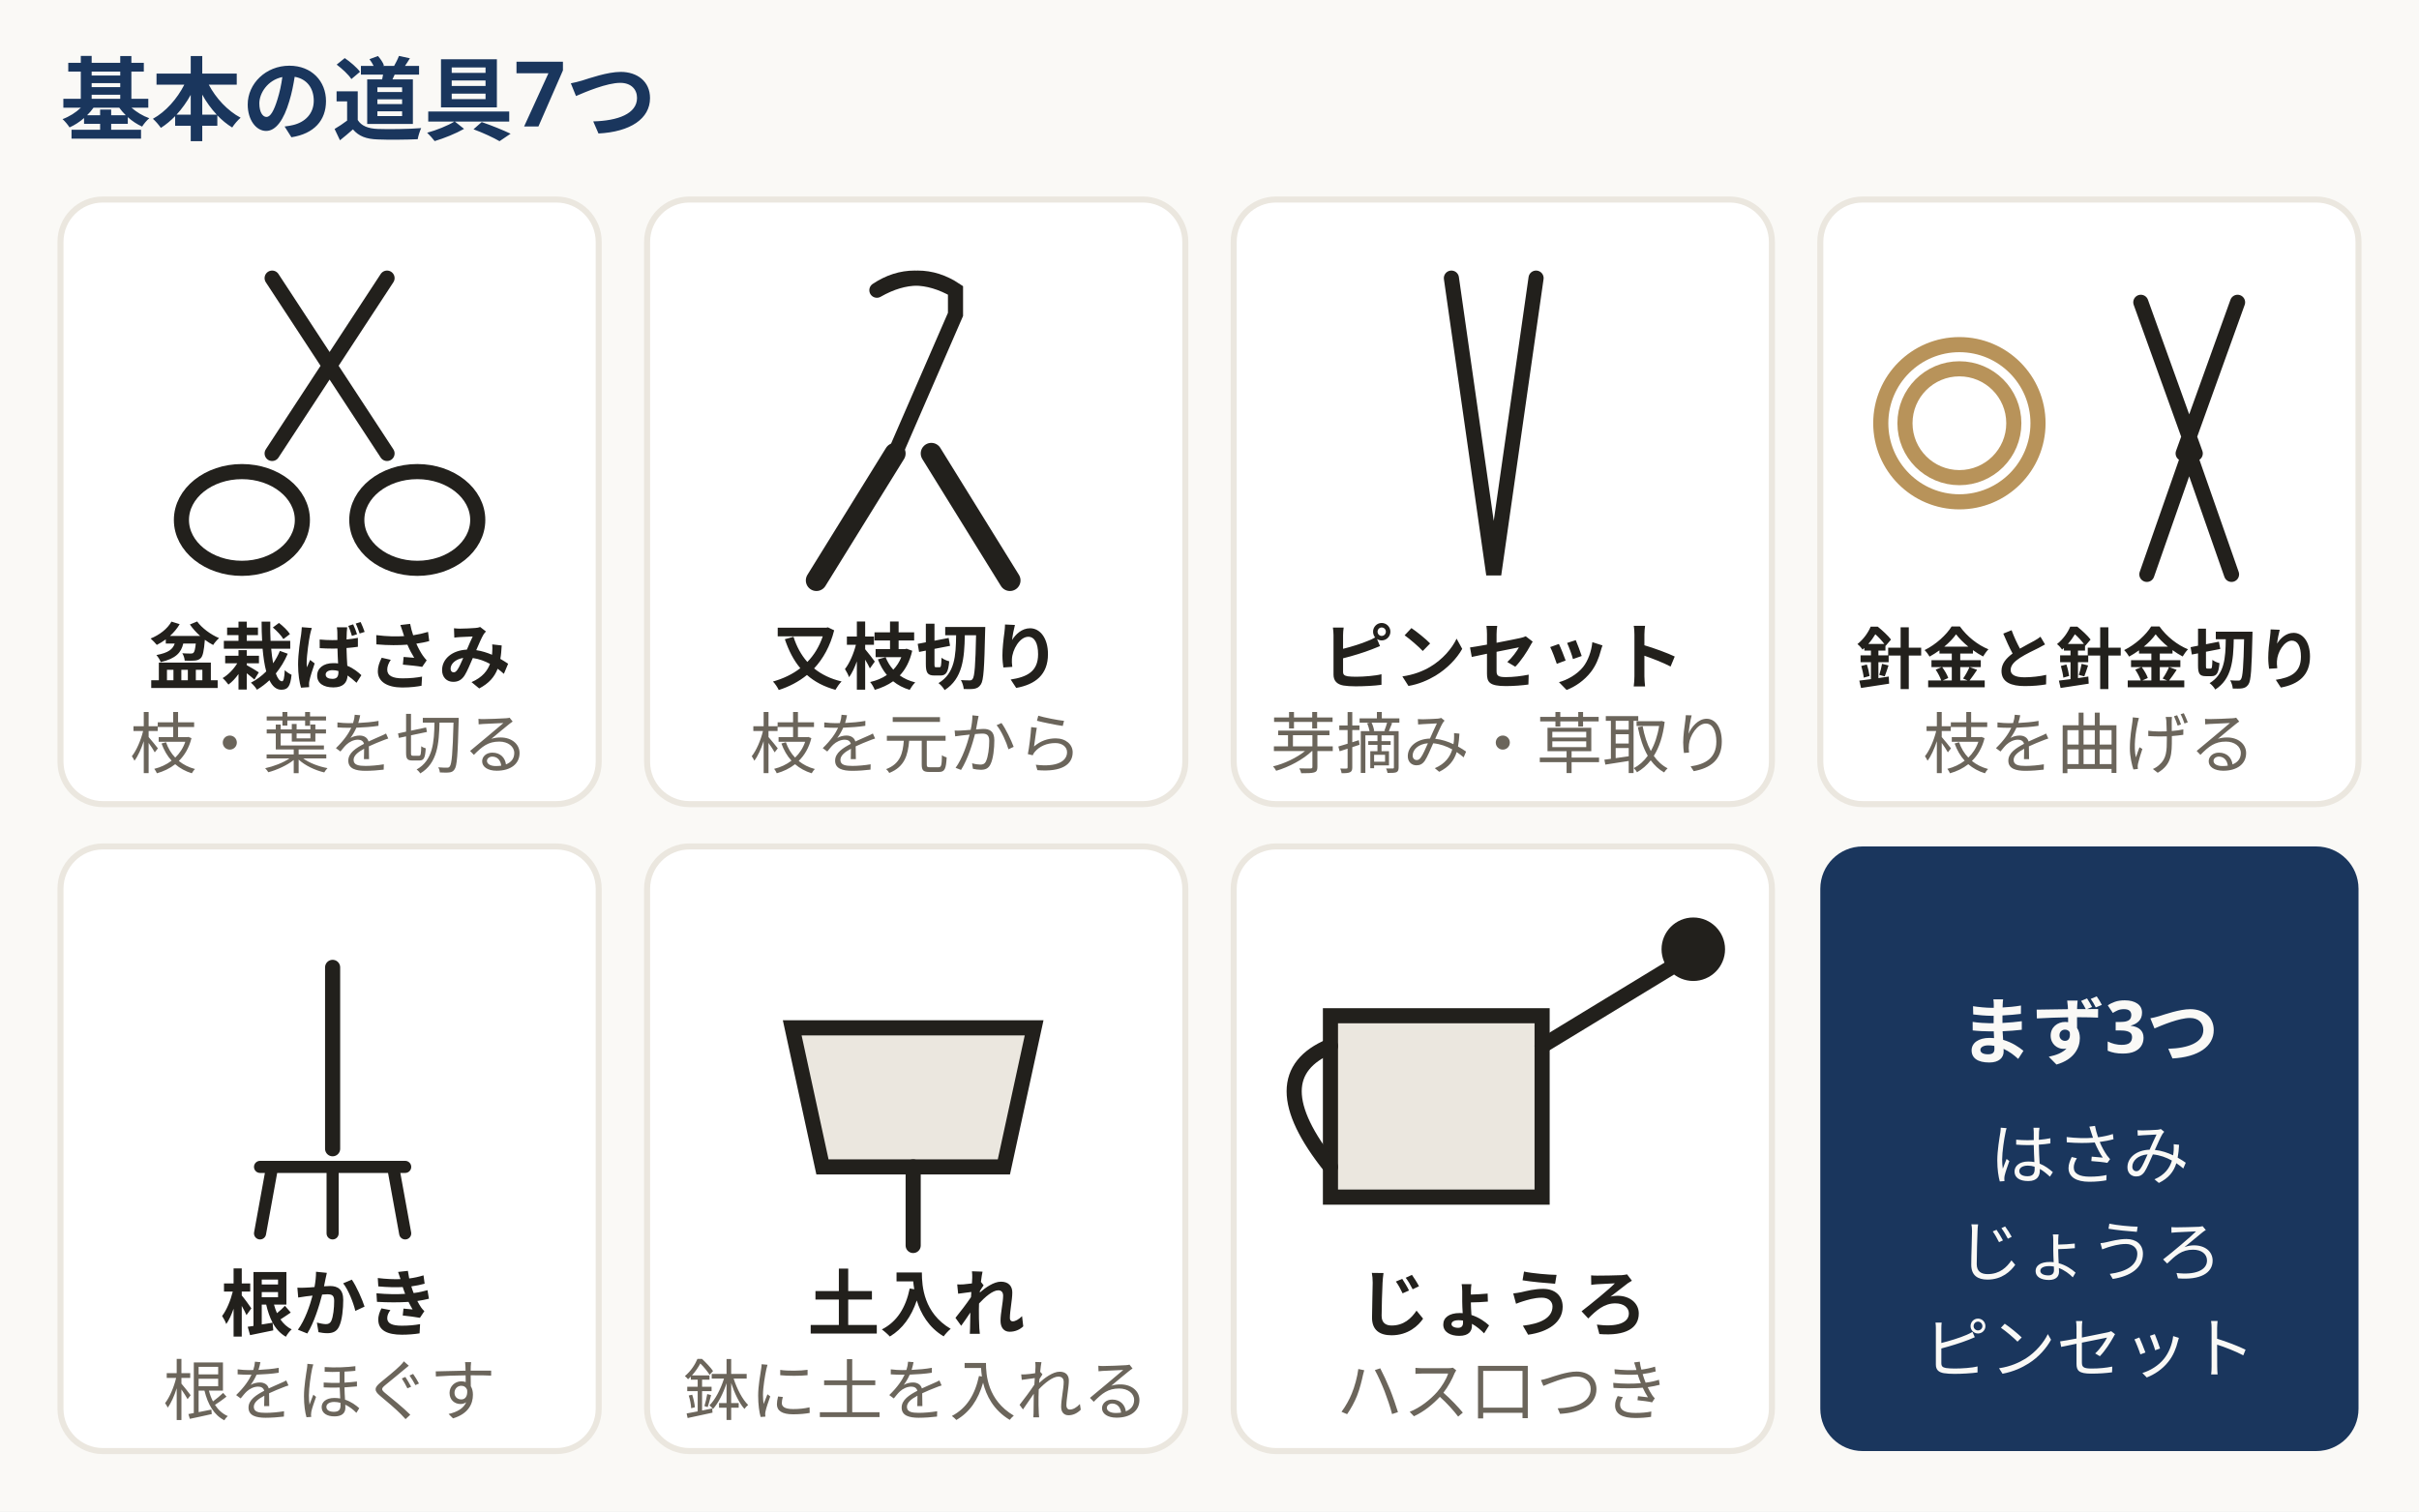
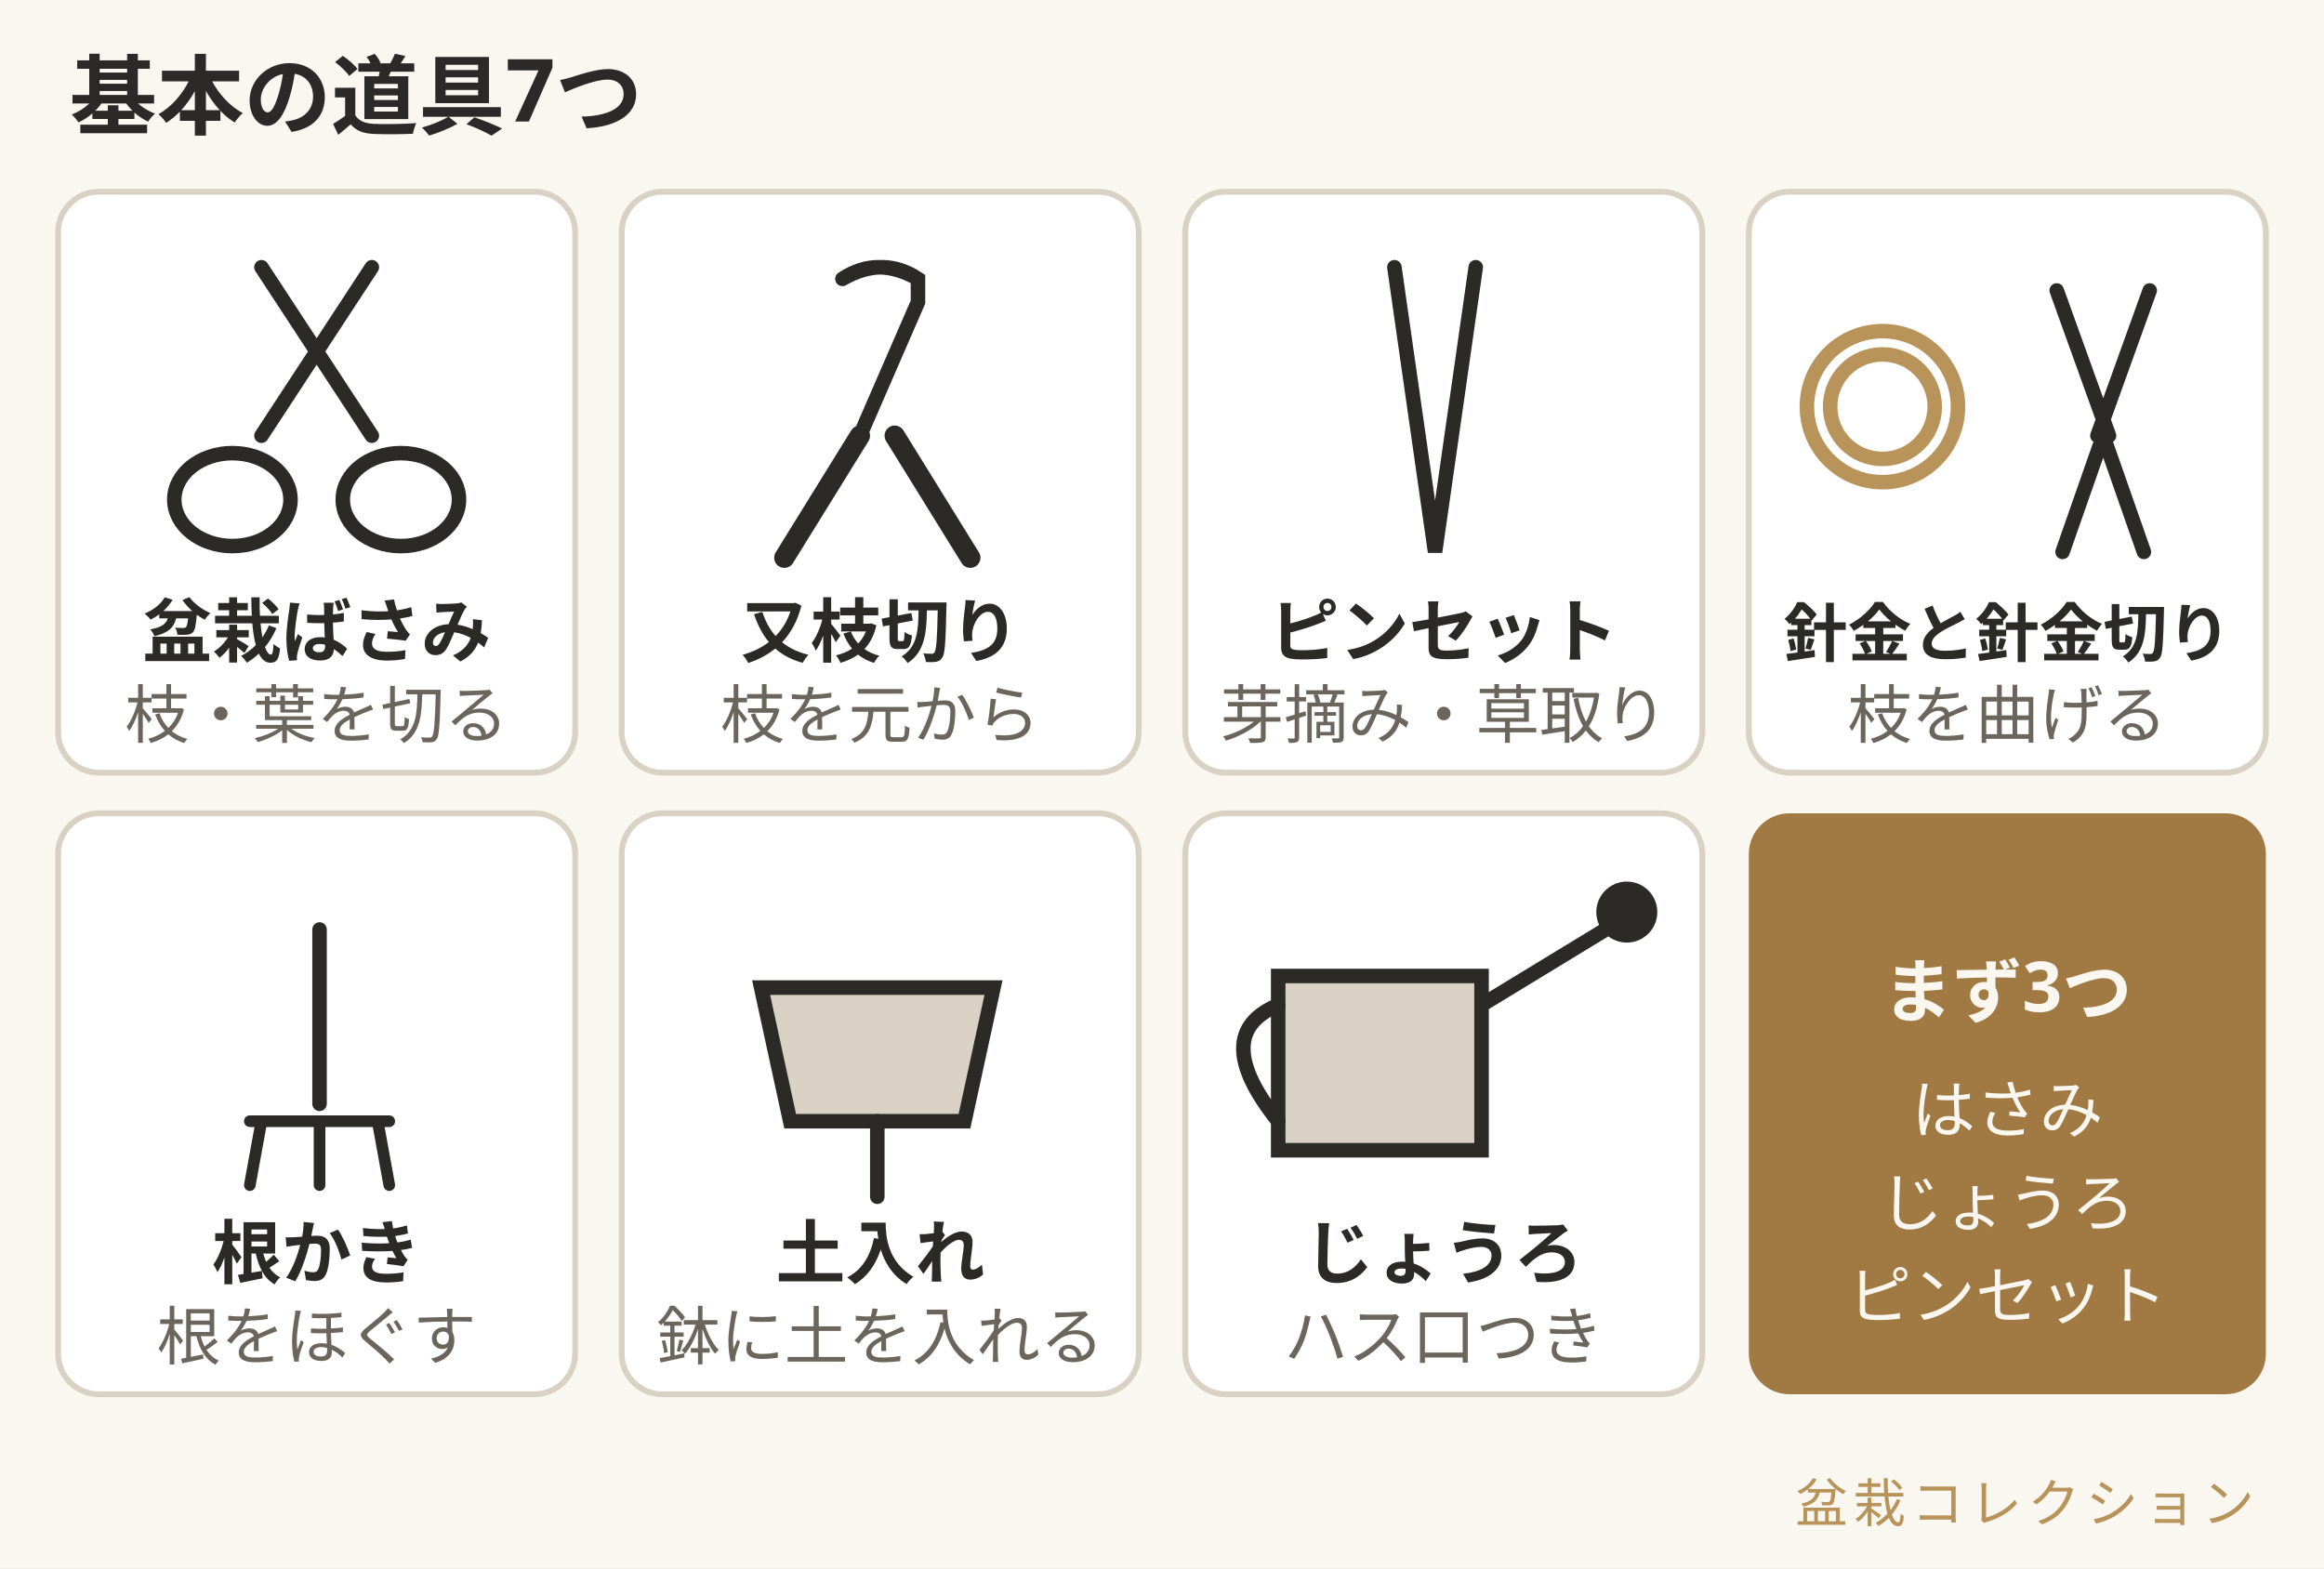
- <svg xmlns="http://www.w3.org/2000/svg" viewBox="0 0 800 500" font-family="'Hiragino Sans','Noto Sans JP',sans-serif">
-   <rect width="800" height="500" fill="#faf9f6" />
-   <text x="20" y="44" font-size="30" font-weight="700" fill="#1a365d">基本の道具7つ</text>
-   <g fill="#fff" stroke="#ebe7df" stroke-width="2">
+ <svg xmlns="http://www.w3.org/2000/svg" viewBox="0 0 800 540" data-restyled="1" font-family="'Hiragino Sans','Noto Sans JP',sans-serif">
+   <rect width="800" height="540" fill="#faf7f0" />
+   <text x="24" y="44" font-size="30" font-weight="700" fill="#2c2a26">基本の道具7つ</text>
+   <g fill="#fff" stroke="#d9d1c3" stroke-width="2">
    <rect x="20" y="66" width="178" height="200" rx="14" />
    <rect x="214" y="66" width="178" height="200" rx="14" />
    <rect x="408" y="66" width="178" height="200" rx="14" />
    <rect x="602" y="66" width="178" height="200" rx="14" />
    <rect x="20" y="280" width="178" height="200" rx="14" />
    <rect x="214" y="280" width="178" height="200" rx="14" />
    <rect x="408" y="280" width="178" height="200" rx="14" />
  </g>
-   <rect x="602" y="280" width="178" height="200" rx="14" fill="#1a365d" />
-   <g stroke="#22201c" stroke-width="5" stroke-linecap="round" fill="none">
+   <rect x="602" y="280" width="178" height="200" rx="14" fill="#a07a42" />
+   <g stroke="#2c2a26" stroke-width="5" stroke-linecap="round" fill="none">
    <path d="M90 92 L128 150 M128 92 L90 150" />
    <ellipse cx="80" cy="172" rx="20" ry="16" />
    <ellipse cx="138" cy="172" rx="20" ry="16" />
    <path d="M290 96 q14 -8 26 0 L316 104 L296 150 M316 96 q-14 -8 -26 0" />
    <path d="M296 150 L270 192 M308 150 L334 192" stroke-width="7" />
    <path d="M480 92 L494 190 L508 92" />
    <circle cx="648" cy="140" r="26" stroke="#b8935a" />
    <circle cx="648" cy="140" r="18" stroke="#b8935a" />
    <path d="M708 100 L726 150 M740 100 L722 150 M724 150 L710 190 M724 150 L738 190" />
    <path d="M110 320 V380" />
    <path d="M86 386 h48 M90 386 l-4 22 M110 386 v22 M130 386 l4 22" stroke-width="4" />
-     <path d="M262 340 h80 l-10 46 h-60 z" fill="#ebe7df" />
+     <path d="M262 340 h80 l-10 46 h-60 z" fill="#d9d1c3" />
    <path d="M302 386 v26" />
-     <path d="M440 336 h70 v60 h-70 z" fill="#ebe7df" />
+     <path d="M440 336 h70 v60 h-70 z" fill="#d9d1c3" />
    <path d="M510 346 L556 318" />
-     <circle cx="560" cy="314" r="8" fill="#22201c" />
+     <circle cx="560" cy="314" r="8" fill="#2c2a26" />
    <path d="M440 346 q-24 10 0 40" />
  </g>
  <g text-anchor="middle">
-     <text x="109" y="226" font-size="24" font-weight="700" fill="#22201c">盆栽ばさみ</text>
+     <text x="109" y="226" font-size="24" font-weight="700" fill="#2c2a26">盆栽ばさみ</text>
    <text x="109" y="254" font-size="22" fill="#6b655b">枝・葉を切る</text>
-     <text x="303" y="226" font-size="24" font-weight="700" fill="#22201c">又枝切り</text>
+     <text x="303" y="226" font-size="24" font-weight="700" fill="#2c2a26">又枝切り</text>
    <text x="303" y="254" font-size="22" fill="#6b655b">枝を元から</text>
-     <text x="497" y="226" font-size="24" font-weight="700" fill="#22201c">ピンセット</text>
+     <text x="497" y="226" font-size="24" font-weight="700" fill="#2c2a26">ピンセット</text>
    <text x="497" y="254" font-size="22" fill="#6b655b">芽摘み・草取り</text>
-     <text x="691" y="226" font-size="22" font-weight="700" fill="#22201c">針金と針金切り</text>
+     <text x="691" y="226" font-size="22" font-weight="700" fill="#2c2a26">針金と針金切り</text>
    <text x="691" y="254" font-size="22" fill="#6b655b">枝を曲げる</text>
-     <text x="109" y="440" font-size="24" font-weight="700" fill="#22201c">根かき</text>
+     <text x="109" y="440" font-size="24" font-weight="700" fill="#2c2a26">根かき</text>
    <text x="109" y="468" font-size="22" fill="#6b655b">根をほぐす</text>
-     <text x="303" y="440" font-size="24" font-weight="700" fill="#22201c">土入れ</text>
+     <text x="303" y="440" font-size="24" font-weight="700" fill="#2c2a26">土入れ</text>
    <text x="303" y="468" font-size="22" fill="#6b655b">鉢に土を入れる</text>
-     <text x="497" y="440" font-size="24" font-weight="700" fill="#22201c">じょうろ</text>
+     <text x="497" y="440" font-size="24" font-weight="700" fill="#2c2a26">じょうろ</text>
    <text x="497" y="468" font-size="22" fill="#6b655b">ハス口つき</text>
-     <text x="691" y="350" font-size="24" font-weight="700" fill="#faf9f6">まず3つ</text>
-     <text x="691" y="390" font-size="22" fill="#faf9f6">はさみ</text>
-     <text x="691" y="422" font-size="22" fill="#faf9f6">じょうろ</text>
-     <text x="691" y="454" font-size="22" fill="#faf9f6">ピンセット</text>
+     <text x="691" y="350" font-size="24" font-weight="700" fill="#faf7f0">まず3つ</text>
+     <text x="691" y="390" font-size="22" fill="#faf7f0">はさみ</text>
+     <text x="691" y="422" font-size="22" fill="#faf7f0">じょうろ</text>
+     <text x="691" y="454" font-size="22" fill="#faf7f0">ピンセット</text>
  </g>
+   <text x="776" y="524" font-size="18" font-weight="500" fill="#b8935a" text-anchor="end" letter-spacing="2">盆栽コレクション</text>
</svg>
